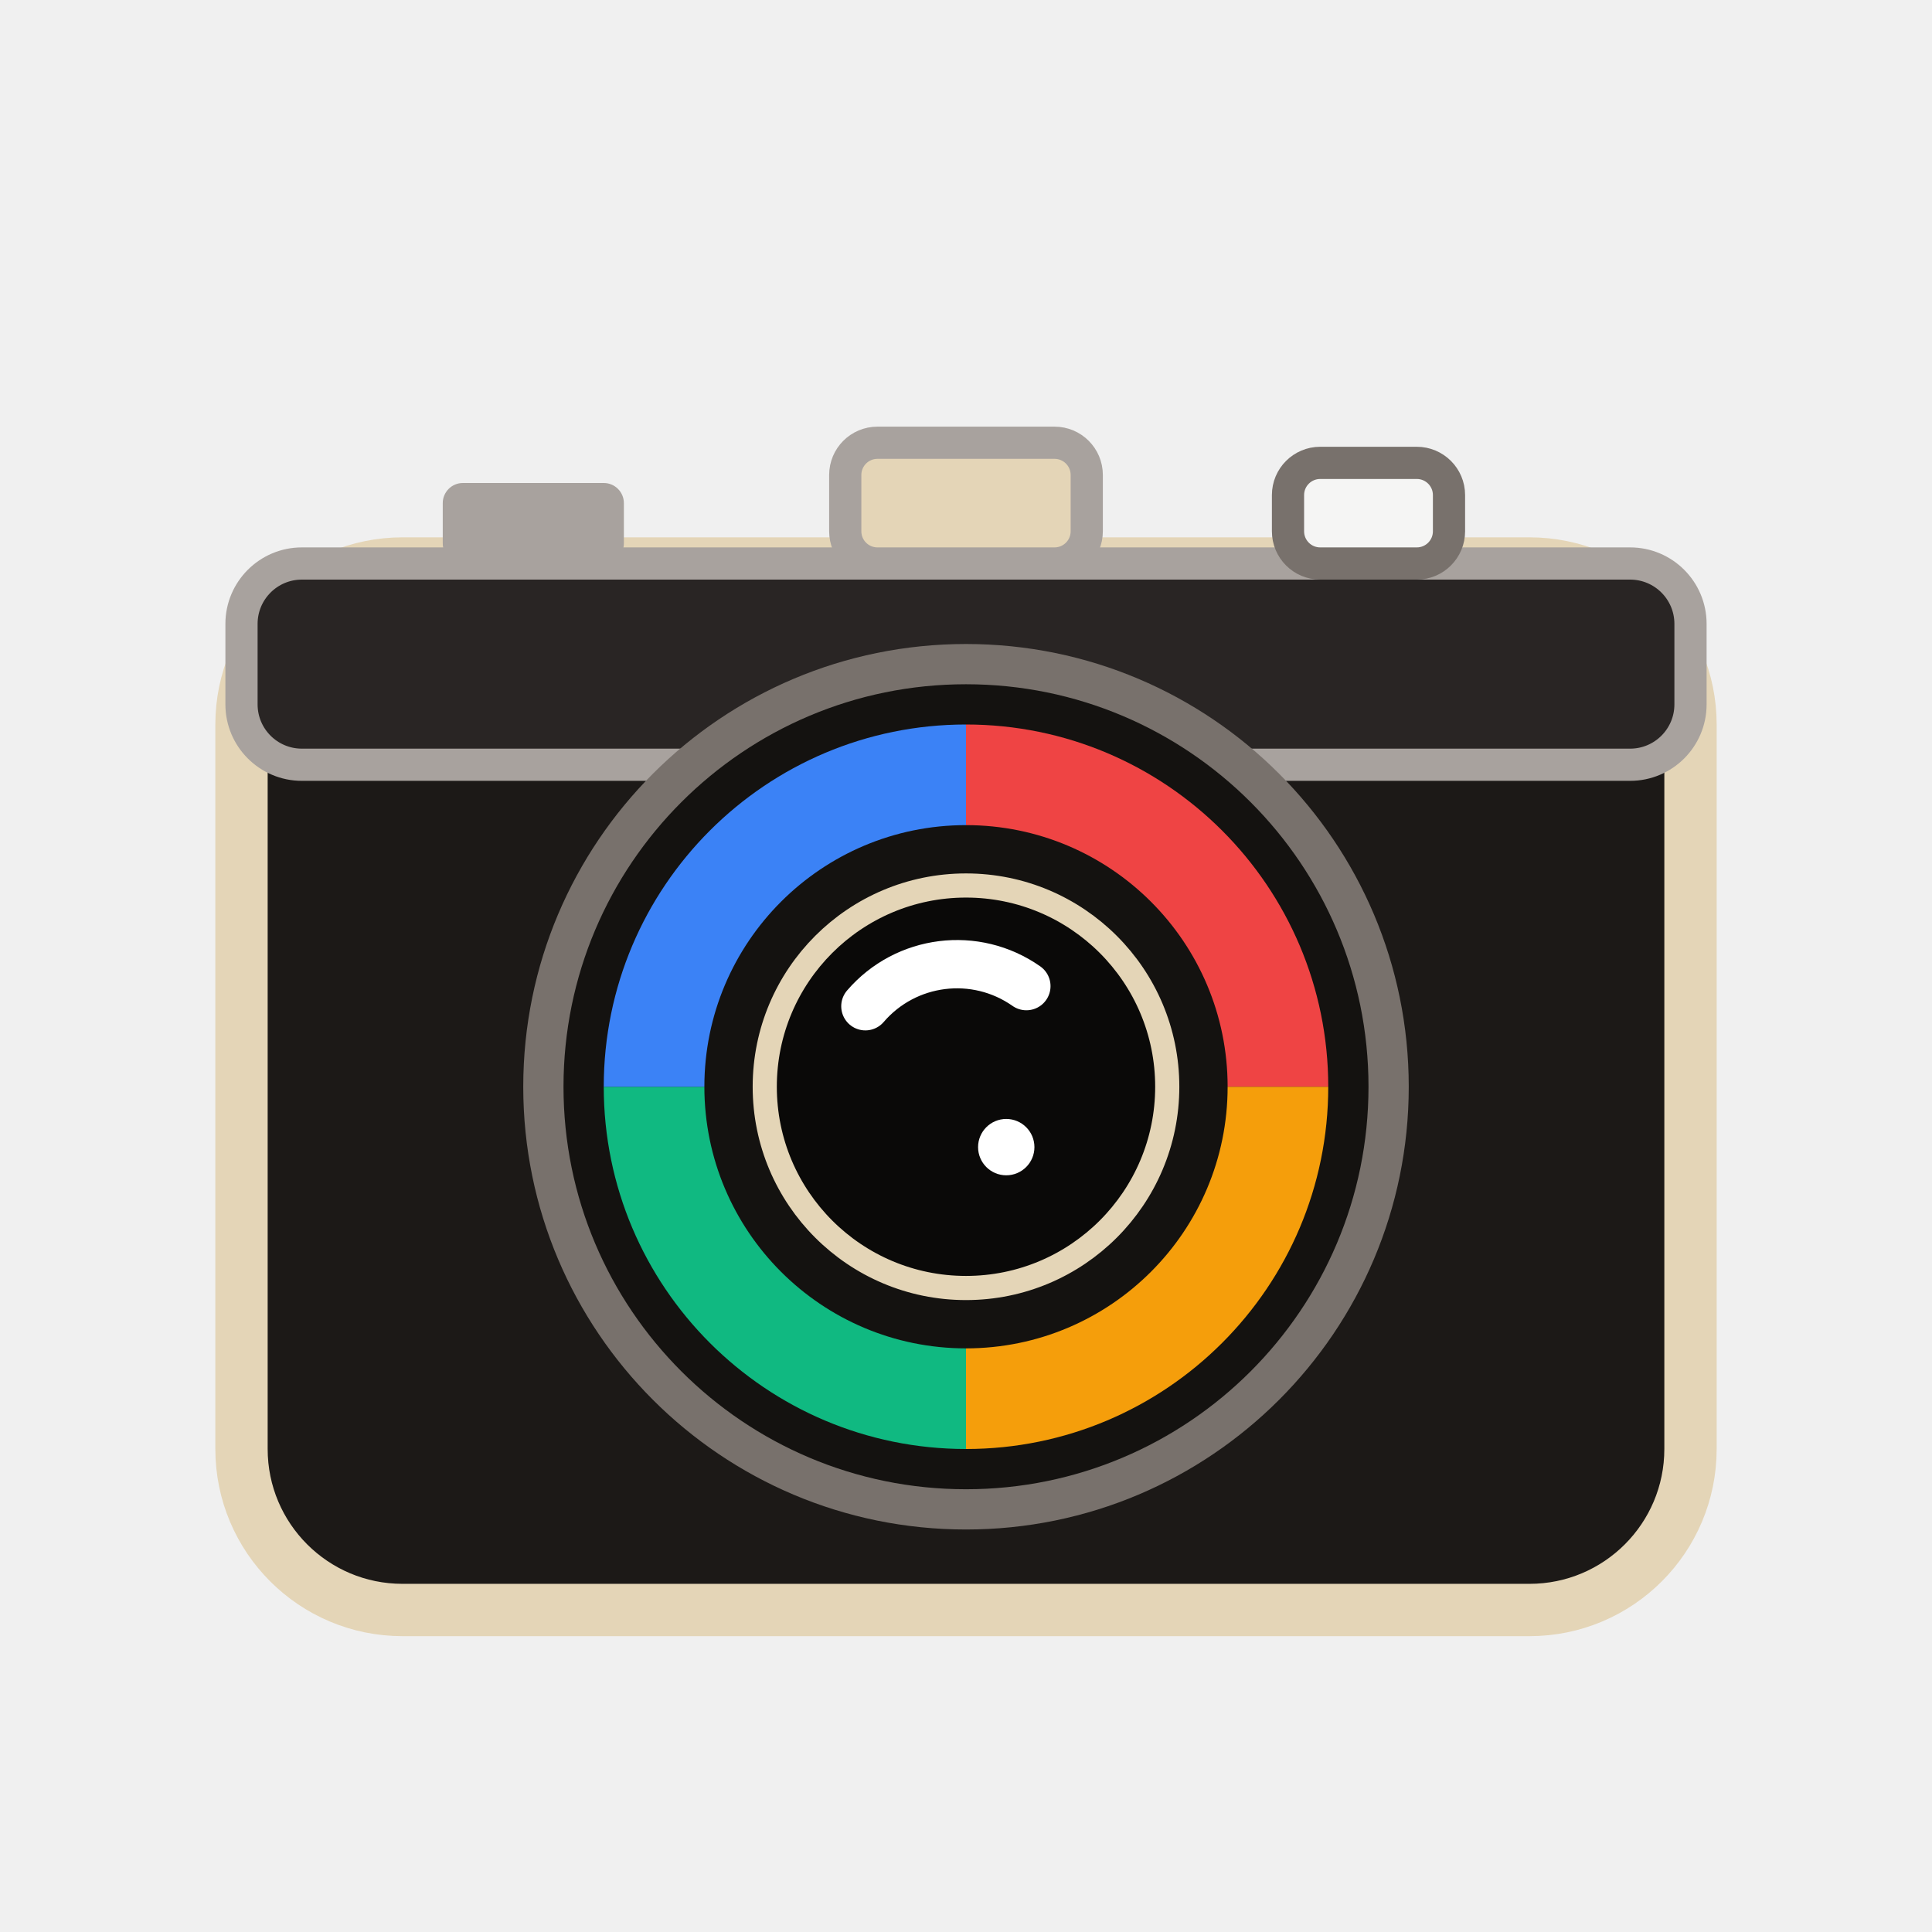
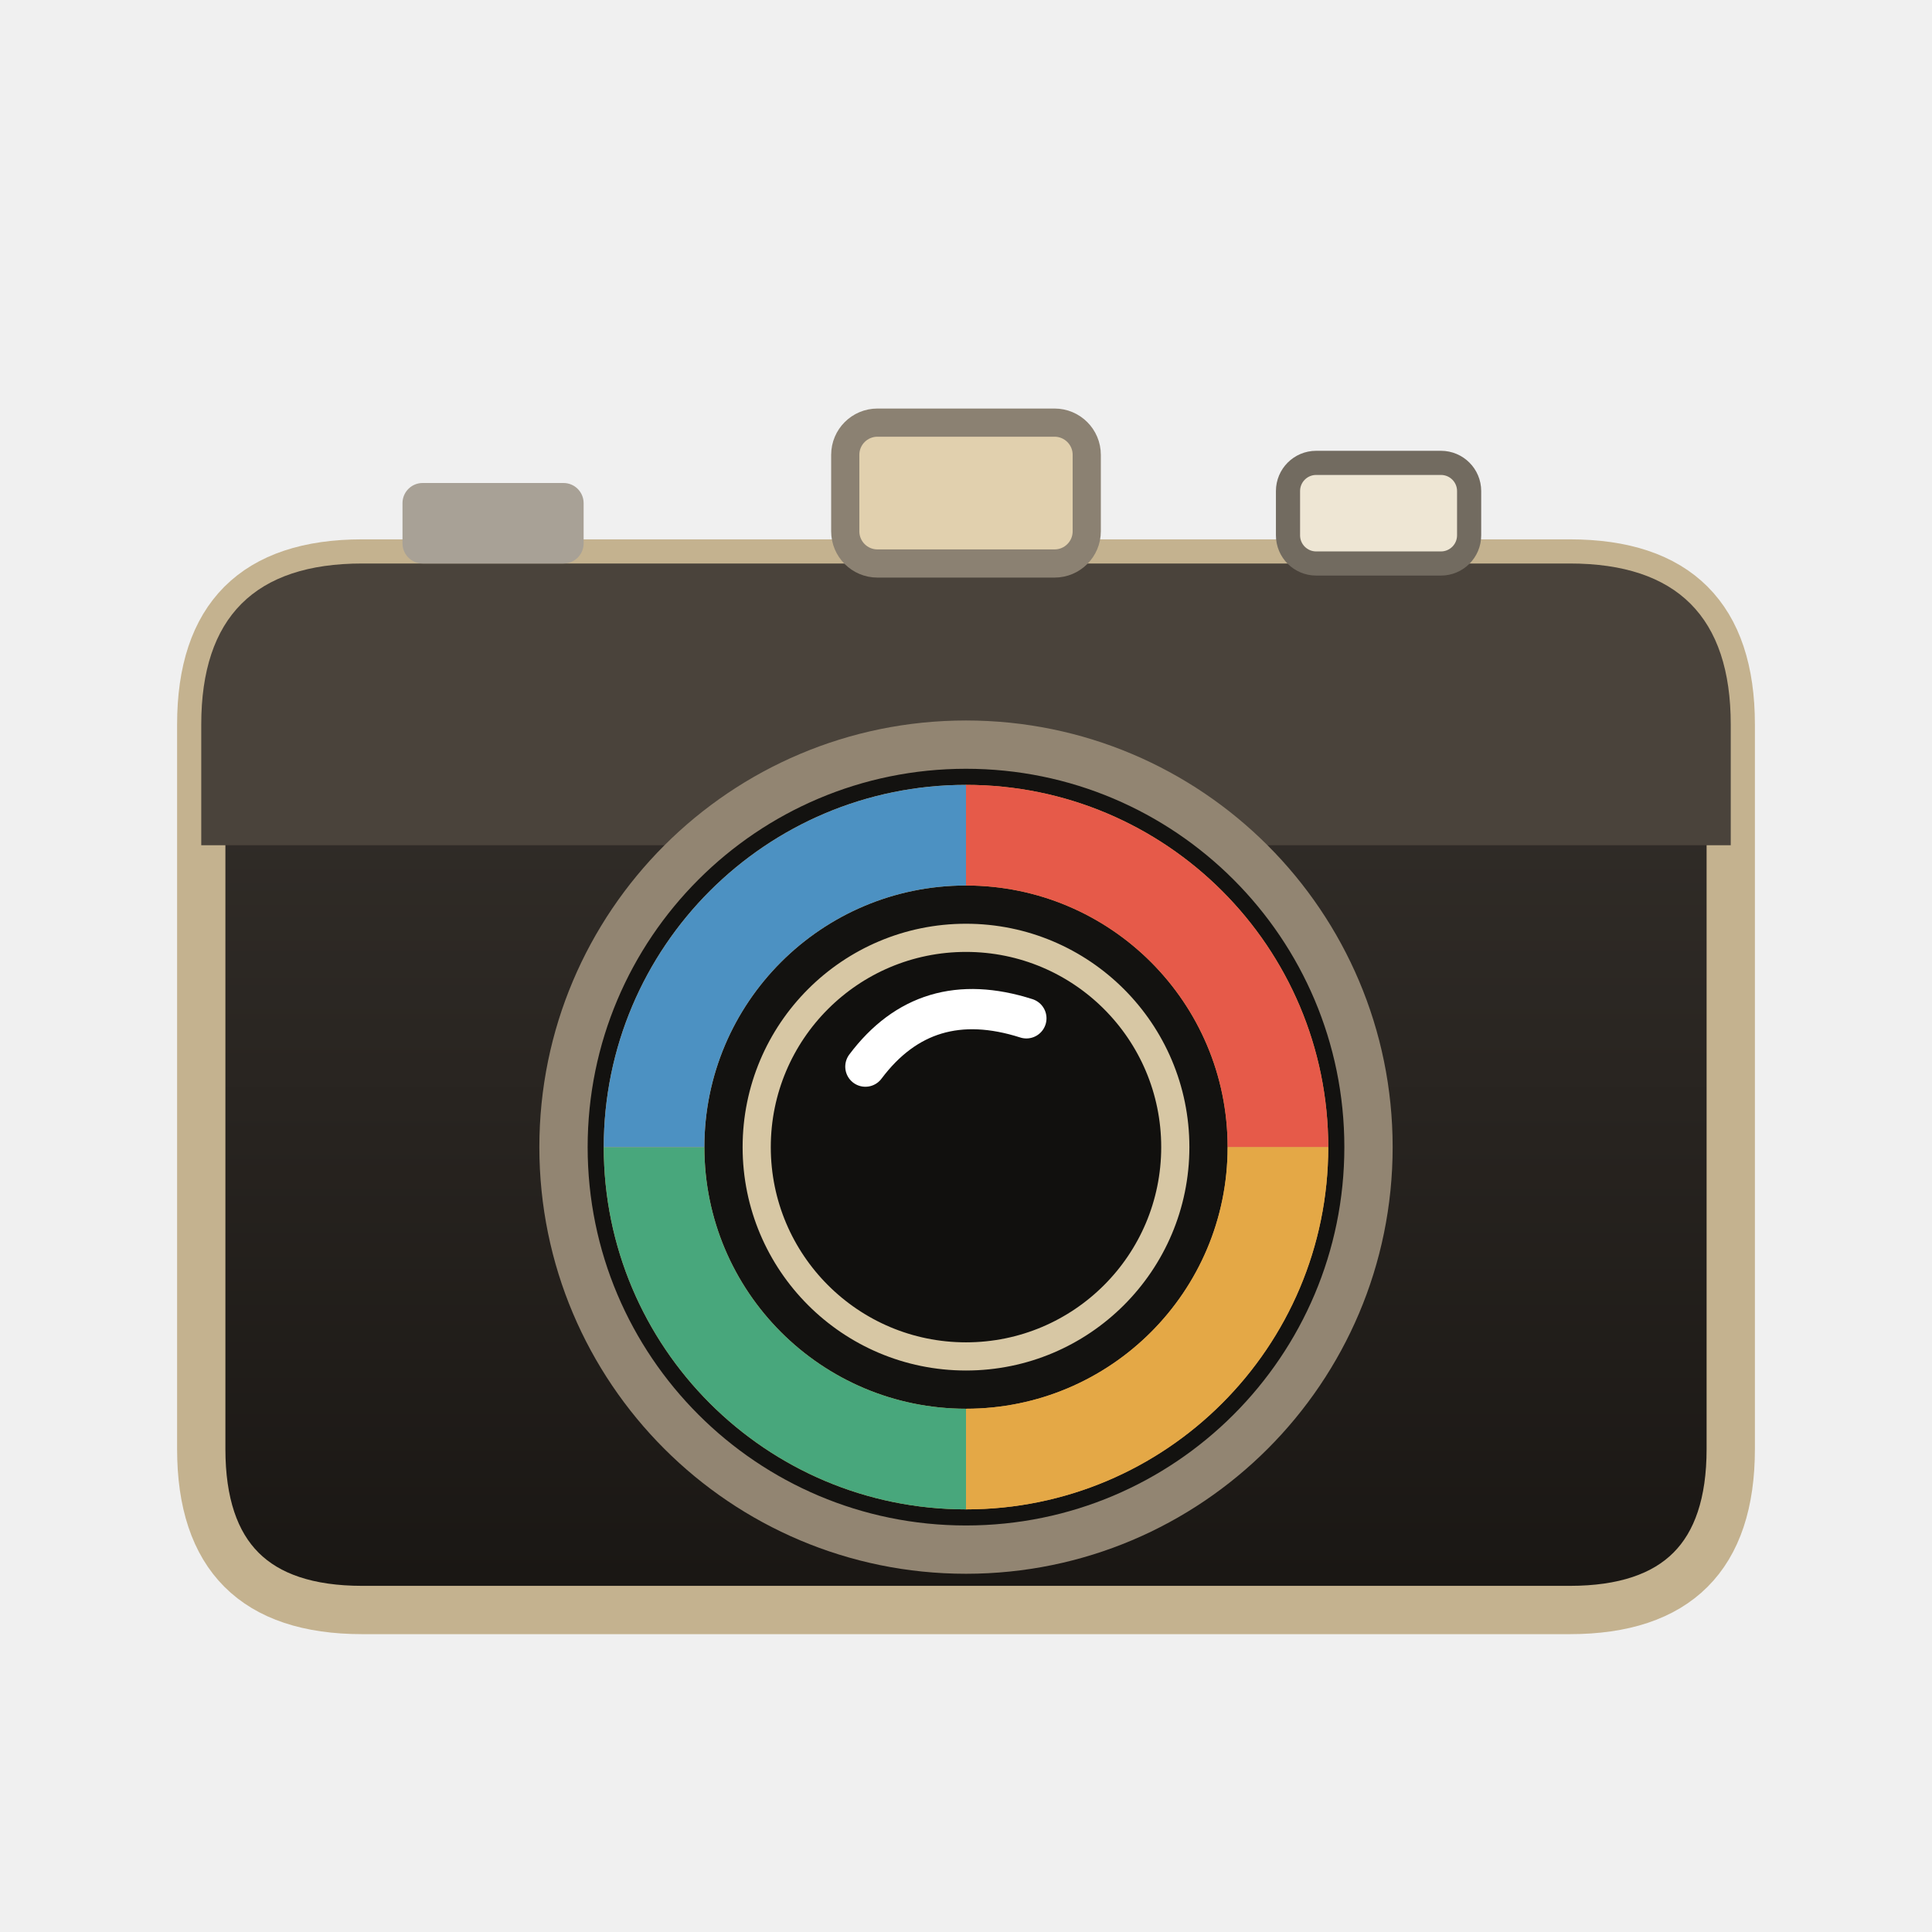
- <svg xmlns="http://www.w3.org/2000/svg" viewBox="0 0 48 48" width="48" height="48" fill="none">
-   <rect x="6" y="14" width="36" height="26" rx="4" fill="#1C1917" stroke="#E4D5B7" stroke-width="1.3" />
-   <rect x="6" y="14" width="36" height="5" rx="1.5" fill="#292524" stroke="#A8A29E" stroke-width="0.8" />
-   <rect x="21" y="11" width="6" height="3" rx="0.8" fill="#E4D5B7" stroke="#A8A29E" stroke-width="0.8" />
-   <rect x="32" y="11.5" width="4" height="2.5" rx="0.8" fill="#F5F5F4" stroke="#78716C" stroke-width="0.8" />
-   <rect x="11" y="12" width="4.5" height="2" rx="0.5" fill="#A8A29E" />
-   <circle cx="24" cy="27" r="10.5" fill="#141210" stroke="#78716C" stroke-width="1" />
-   <path d="M 24 18 A 9 9 0 0 1 33 27 L 30.5 27 A 6.5 6.5 0 0 0 24 20.5 Z" fill="#EF4444" />
-   <path d="M 33 27 A 9 9 0 0 1 24 36 L 24 33.5 A 6.5 6.5 0 0 0 30.5 27 Z" fill="#F59E0B" />
-   <path d="M 24 36 A 9 9 0 0 1 15 27 L 17.5 27 A 6.5 6.5 0 0 0 24 33.5 Z" fill="#10B981" />
-   <path d="M 15 27 A 9 9 0 0 1 24 18 L 24 20.5 A 6.5 6.5 0 0 0 17.5 27 Z" fill="#3B82F6" />
-   <circle cx="24" cy="27" r="5" fill="#0A0908" stroke="#E4D5B7" stroke-width="0.6" />
-   <path d="M 21.5 25 A 3 3 0 0 1 25.5 24.5" stroke="#FFFFFF" stroke-width="1.2" stroke-linecap="round" />
-   <circle cx="25" cy="28.5" r="0.7" fill="#FFFFFF" />
+ <svg xmlns="http://www.w3.org/2000/svg" viewBox="0 0 48 48" width="48" height="48">
+   <defs>
+     <linearGradient id="body" x2="0" y2="1">
+       <stop stop-color="#38332e" />
+       <stop offset="1" stop-color="#191613" />
+     </linearGradient>
+   </defs>
+   <path d="M5 18q0-4 4-4h30q4 0 4 4v18q0 4-4 4H9q-4 0-4-4Z" fill="url(#body)" stroke="#c4b28f" stroke-width="1.2" />
+   <path d="M5 18q0-4 4-4h30q4 0 4 4v3H5Z" fill="#4a433b" />
+   <rect x="21" y="10.5" width="6" height="3.5" rx=".8" fill="#e1d0ae" stroke="#8b8172" stroke-width=".7" />
+   <rect x="32" y="11.5" width="4.5" height="2.5" rx=".7" fill="#eee6d4" stroke="#726b60" stroke-width=".6" />
+   <rect x="10" y="12" width="4.5" height="2" rx=".5" fill="#a8a196" />
+   <circle cx="24" cy="28.5" r="10" fill="#131210" stroke="#928572" stroke-width="1.2" />
+   <path d="M24 19.5a9 9 0 0 1 9 9h-2.5a6.5 6.5 0 0 0-6.5-6.5Zm9 9a9 9 0 0 1-9 9V35a6.5 6.5 0 0 0 6.5-6.5Zm-9 9a9 9 0 0 1-9-9h2.5a6.5 6.5 0 0 0 6.5 6.5Zm-9-9a9 9 0 0 1 9-9V22a6.5 6.5 0 0 0-6.5 6.5Z" fill="#d89d54" />
+   <path d="M24 19.5a9 9 0 0 1 9 9h-2.5a6.5 6.5 0 0 0-6.5-6.5Z" fill="#e65a49" />
+   <path d="M33 28.5a9 9 0 0 1-9 9V35a6.5 6.5 0 0 0 6.5-6.5Z" fill="#e4a846" />
+   <path d="M24 37.5a9 9 0 0 1-9-9h2.5a6.5 6.5 0 0 0 6.5 6.5Z" fill="#48a77c" />
+   <path d="M15 28.5a9 9 0 0 1 9-9V22a6.5 6.5 0 0 0-6.5 6.5Z" fill="#4c91c2" />
+   <circle cx="24" cy="28.5" r="5.2" fill="#11100e" stroke="#d7c7a4" stroke-width=".7" />
+   <path d="M21.5 26.5q1.5-2 4-1.2" fill="none" stroke="#fff" stroke-width="1" stroke-linecap="round" />
</svg>
